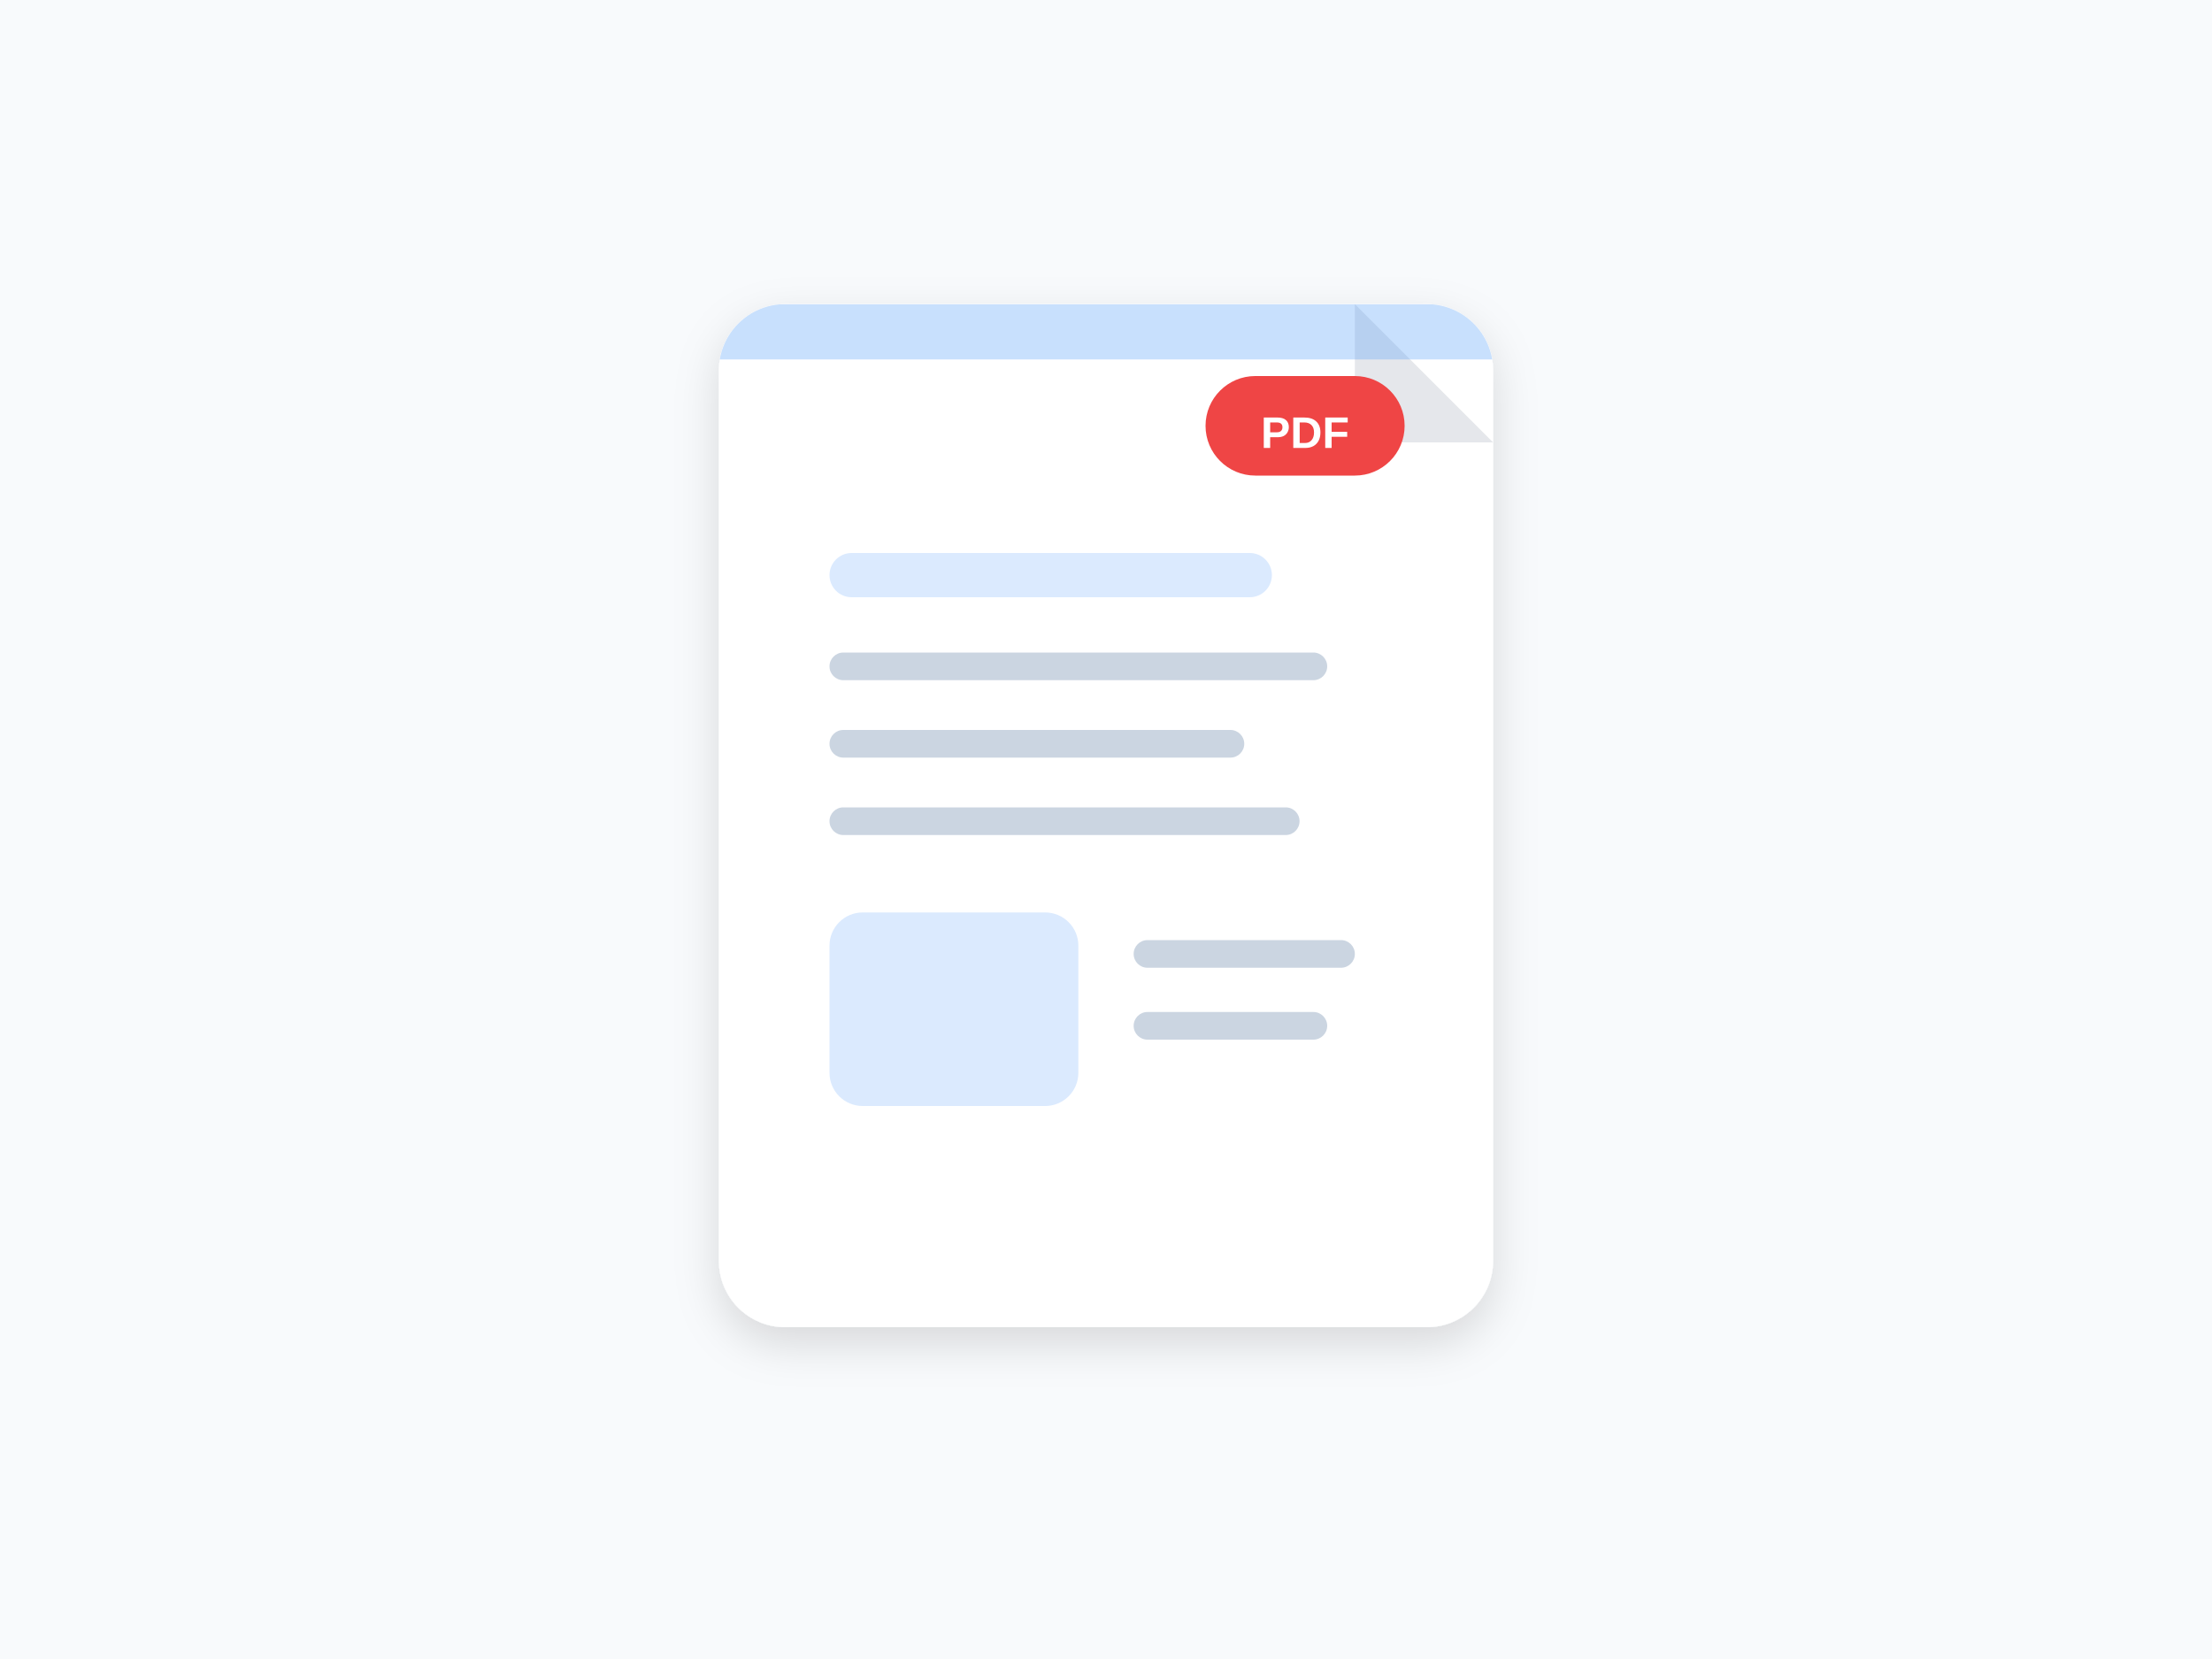
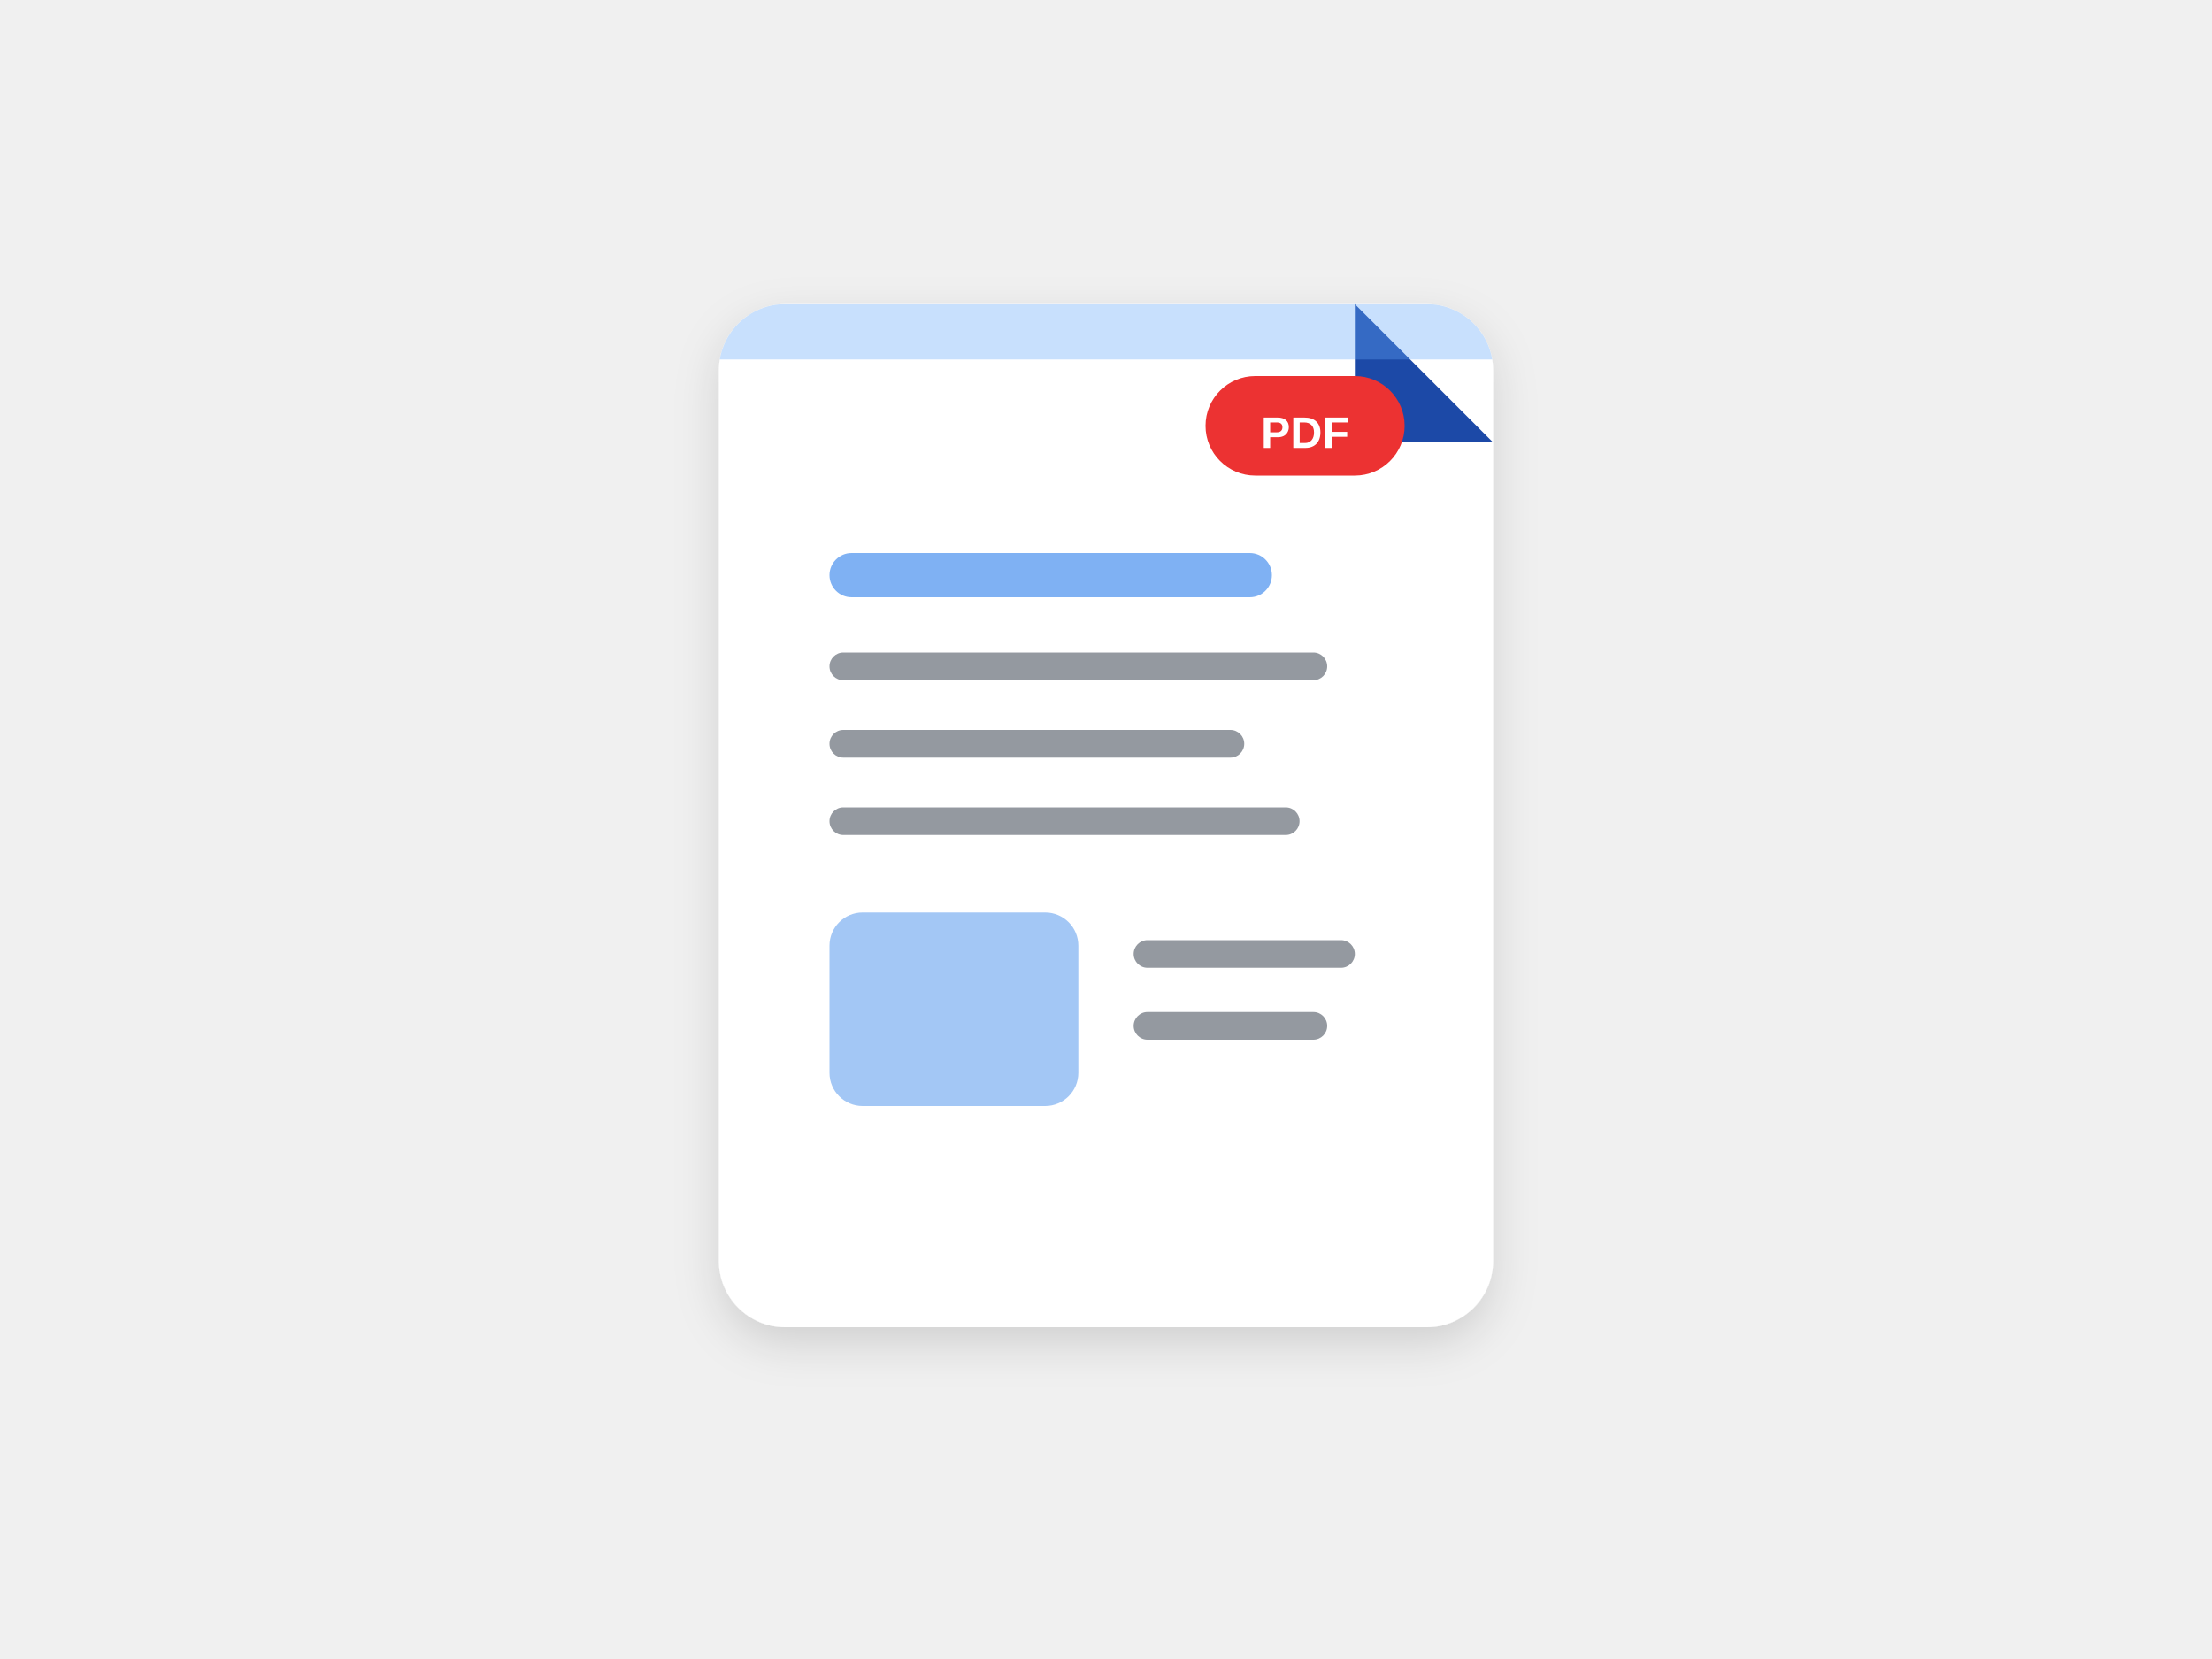
<svg xmlns="http://www.w3.org/2000/svg" viewBox="0 0 400 300">
  <defs>
    <linearGradient id="g" x1="0%" y1="0%" x2="100%">
      <stop offset="0%" stop-color="#2563EB" />
      <stop offset="100%" stop-color="#4F46E5" />
    </linearGradient>
    <filter id="shadow" x="-20%" y="-20%" width="140%" height="140%">
      <feDropShadow dx="0" dy="3" stdDeviation="4" flood-color="#00000022" />
    </filter>
    <clipPath id="docClip">
      <rect x="130" y="55" width="140" height="185" rx="12" />
    </clipPath>
  </defs>
-   <rect width="400" height="300" fill="#F8FAFC" />
  <g filter="url(#shadow)">
    <rect x="130" y="55" width="140" height="185" rx="12" fill="#fff" />
-     <path d="M245 55 L270 80 L245 80 Z" fill="#E5E7EB" />
-     <rect x="218" y="68" width="36" height="18" rx="9" fill="#EF4444" />
+     <path d="M245 55 L270 80 L245 80 Z" fill="#1c4aa7" />
+     <rect x="218" y="68" width="36" height="18" rx="9" fill="#ec3030" />
    <text x="236" y="81" font-size="8" text-anchor="middle" font-family="Arial" fill="#fff" font-weight="700">PDF</text>
-     <rect x="150" y="100" width="80" height="8" rx="4" fill="#DBEAFE" />
-     <rect x="150" y="118" width="90" height="5" rx="2.5" fill="#CBD5E1" />
-     <rect x="150" y="132" width="75" height="5" rx="2.5" fill="#CBD5E1" />
-     <rect x="150" y="146" width="85" height="5" rx="2.5" fill="#CBD5E1" />
-     <rect x="150" y="165" width="45" height="35" rx="6" fill="#DBEAFE" />
-     <rect x="205" y="170" width="40" height="5" rx="2.5" fill="#CBD5E1" />
-     <rect x="205" y="183" width="35" height="5" rx="2.5" fill="#CBD5E1" />
+     <rect x="150" y="100" width="80" height="8" rx="4" fill="#7fb1f3" />
+     <rect x="150" y="118" width="90" height="5" rx="2.5" fill="#9499a0" />
+     <rect x="150" y="132" width="75" height="5" rx="2.5" fill="#9499a0" />
+     <rect x="150" y="146" width="85" height="5" rx="2.5" fill="#9499a0" />
+     <rect x="150" y="165" width="45" height="35" rx="6" fill="#a3c7f5" />
+     <rect x="205" y="170" width="40" height="5" rx="2.5" fill="#9499a0" />
+     <rect x="205" y="183" width="35" height="5" rx="2.5" fill="#9499a0" />
    <g clip-path="url(#docClip)">
      <rect x="130" y="55" width="140" height="10" fill="#60A5FA" opacity=".35">
        <animate attributeName="y" values="55;235;55" dur="3s" repeatCount="indefinite" />
      </rect>
    </g>
    <g opacity="0">
      <animate attributeName="opacity" values="0;1;1;0" dur="3s" repeatCount="indefinite" />
      <path d="M215 210 L223 218 L238 200" fill="none" stroke="#2563EB" stroke-width="3" stroke-linecap="round" stroke-linejoin="round" />
    </g>
  </g>
</svg>
